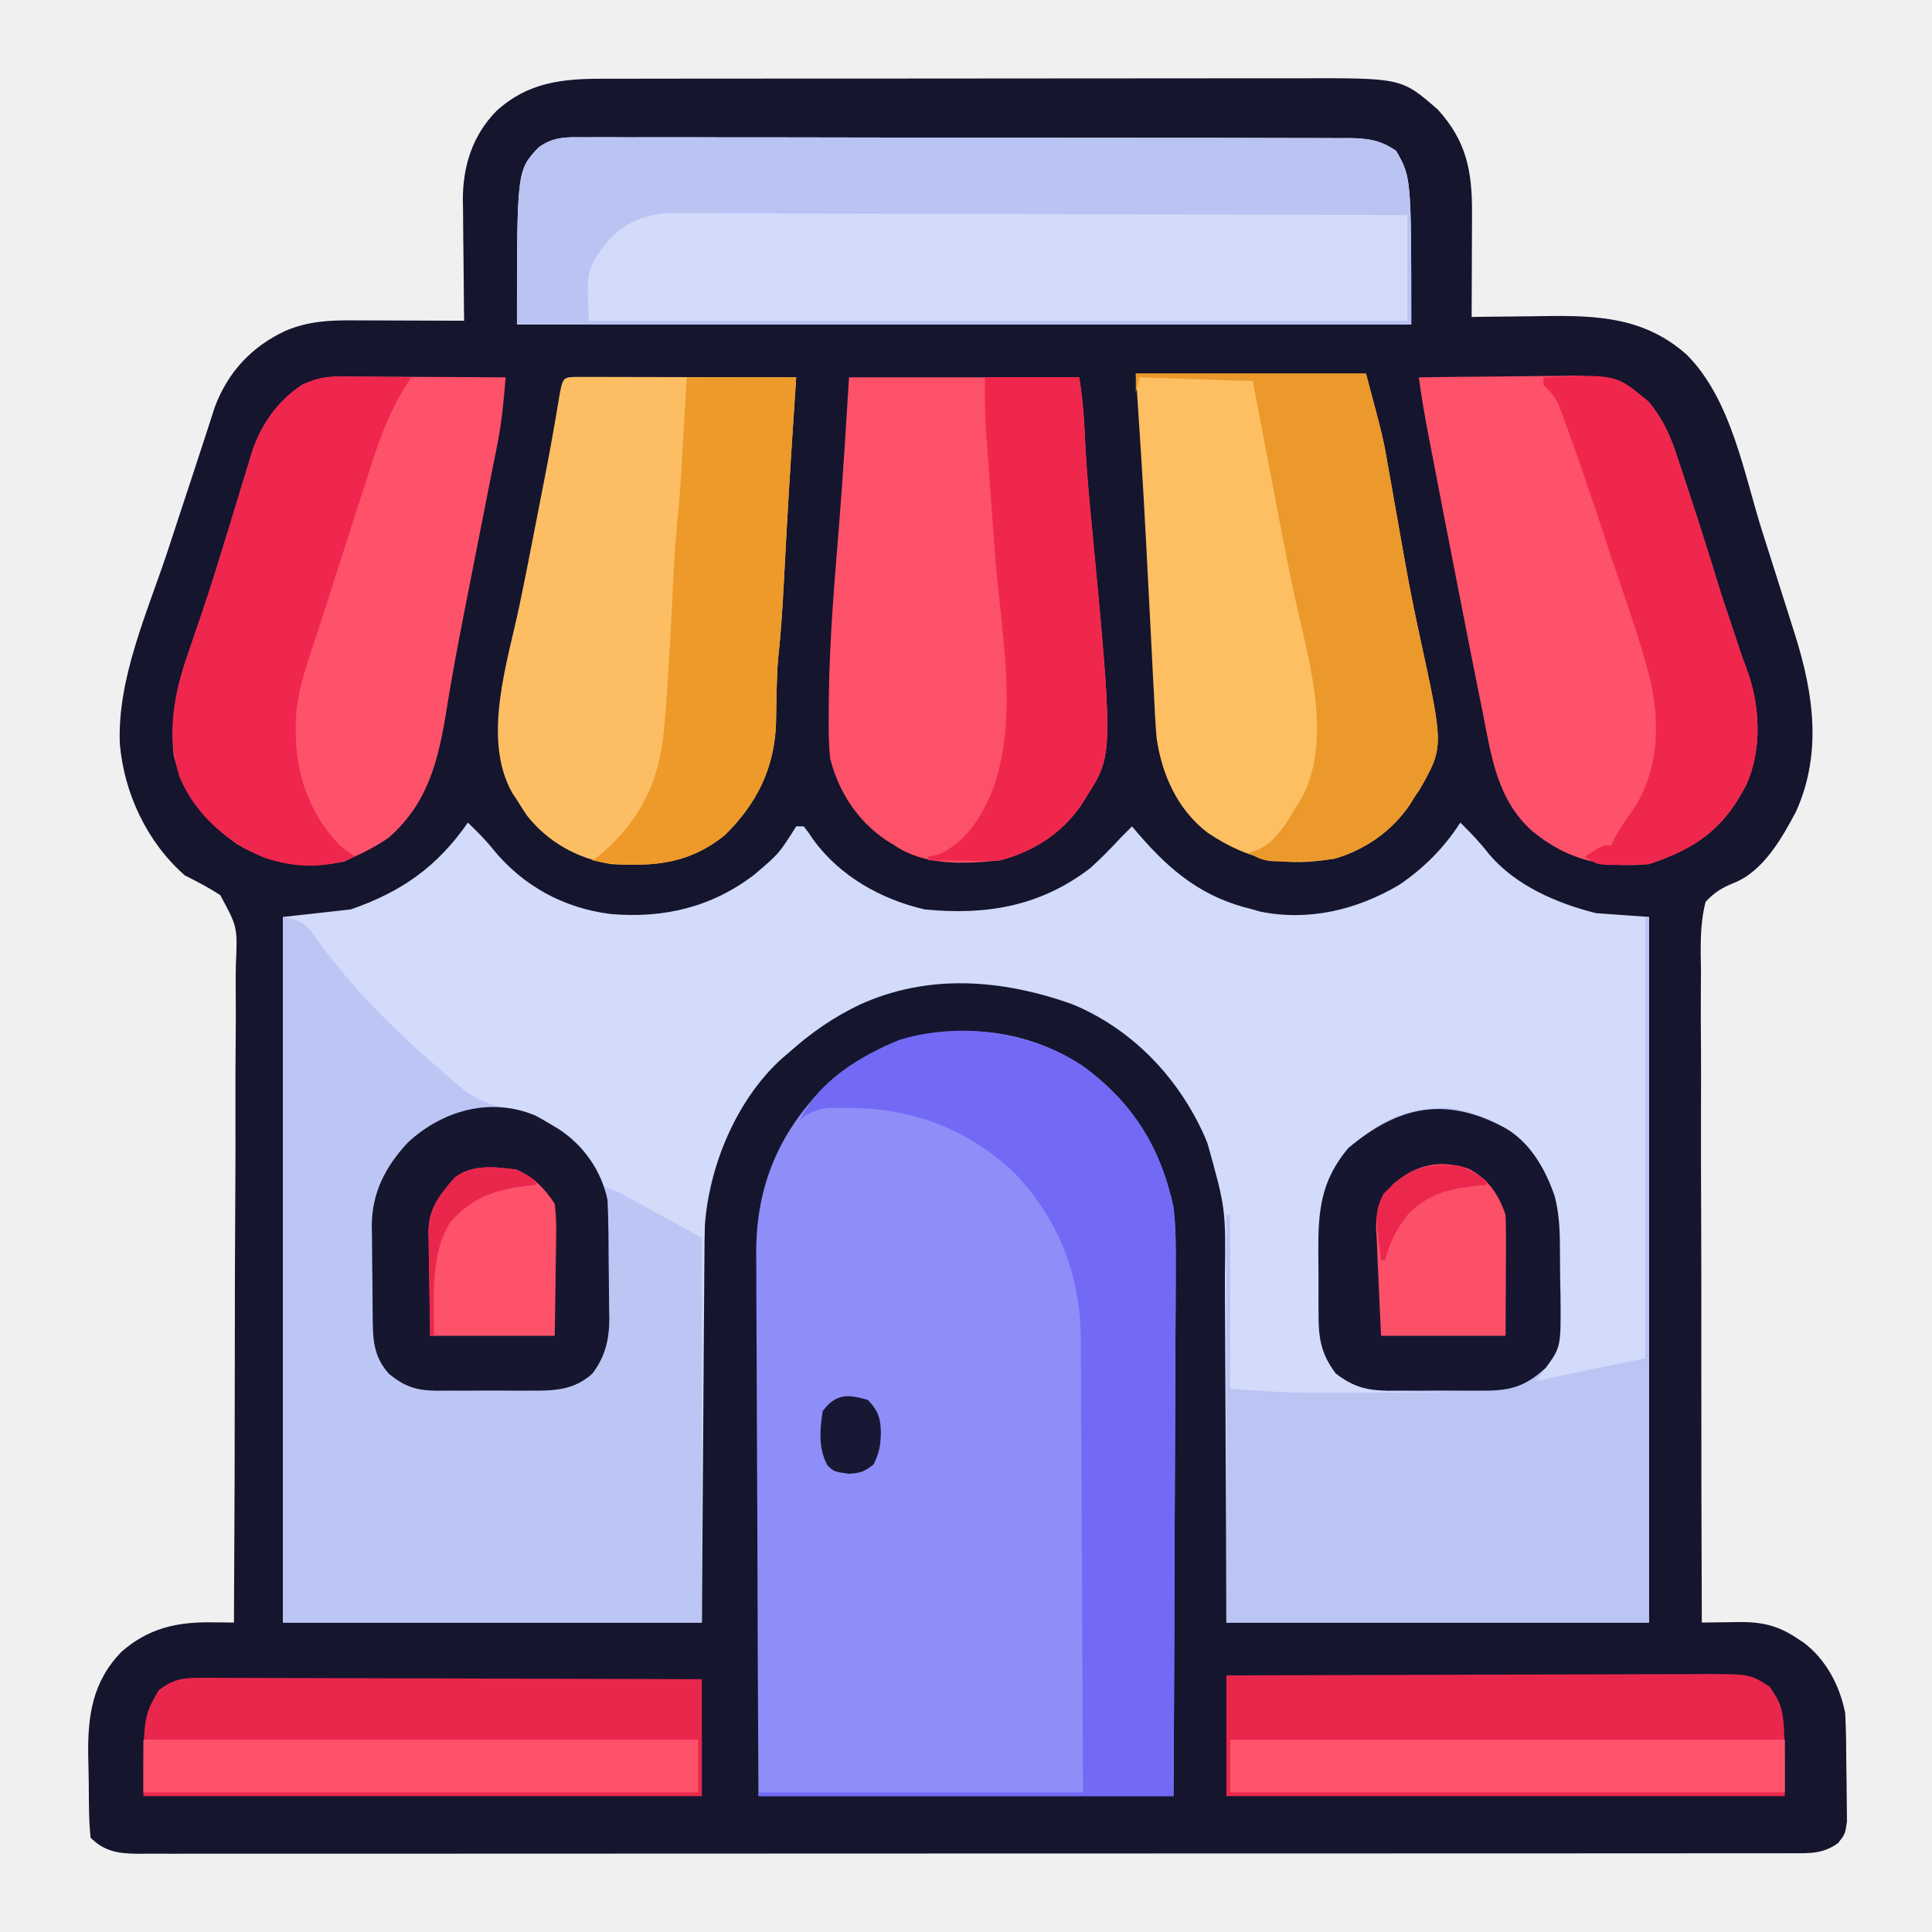
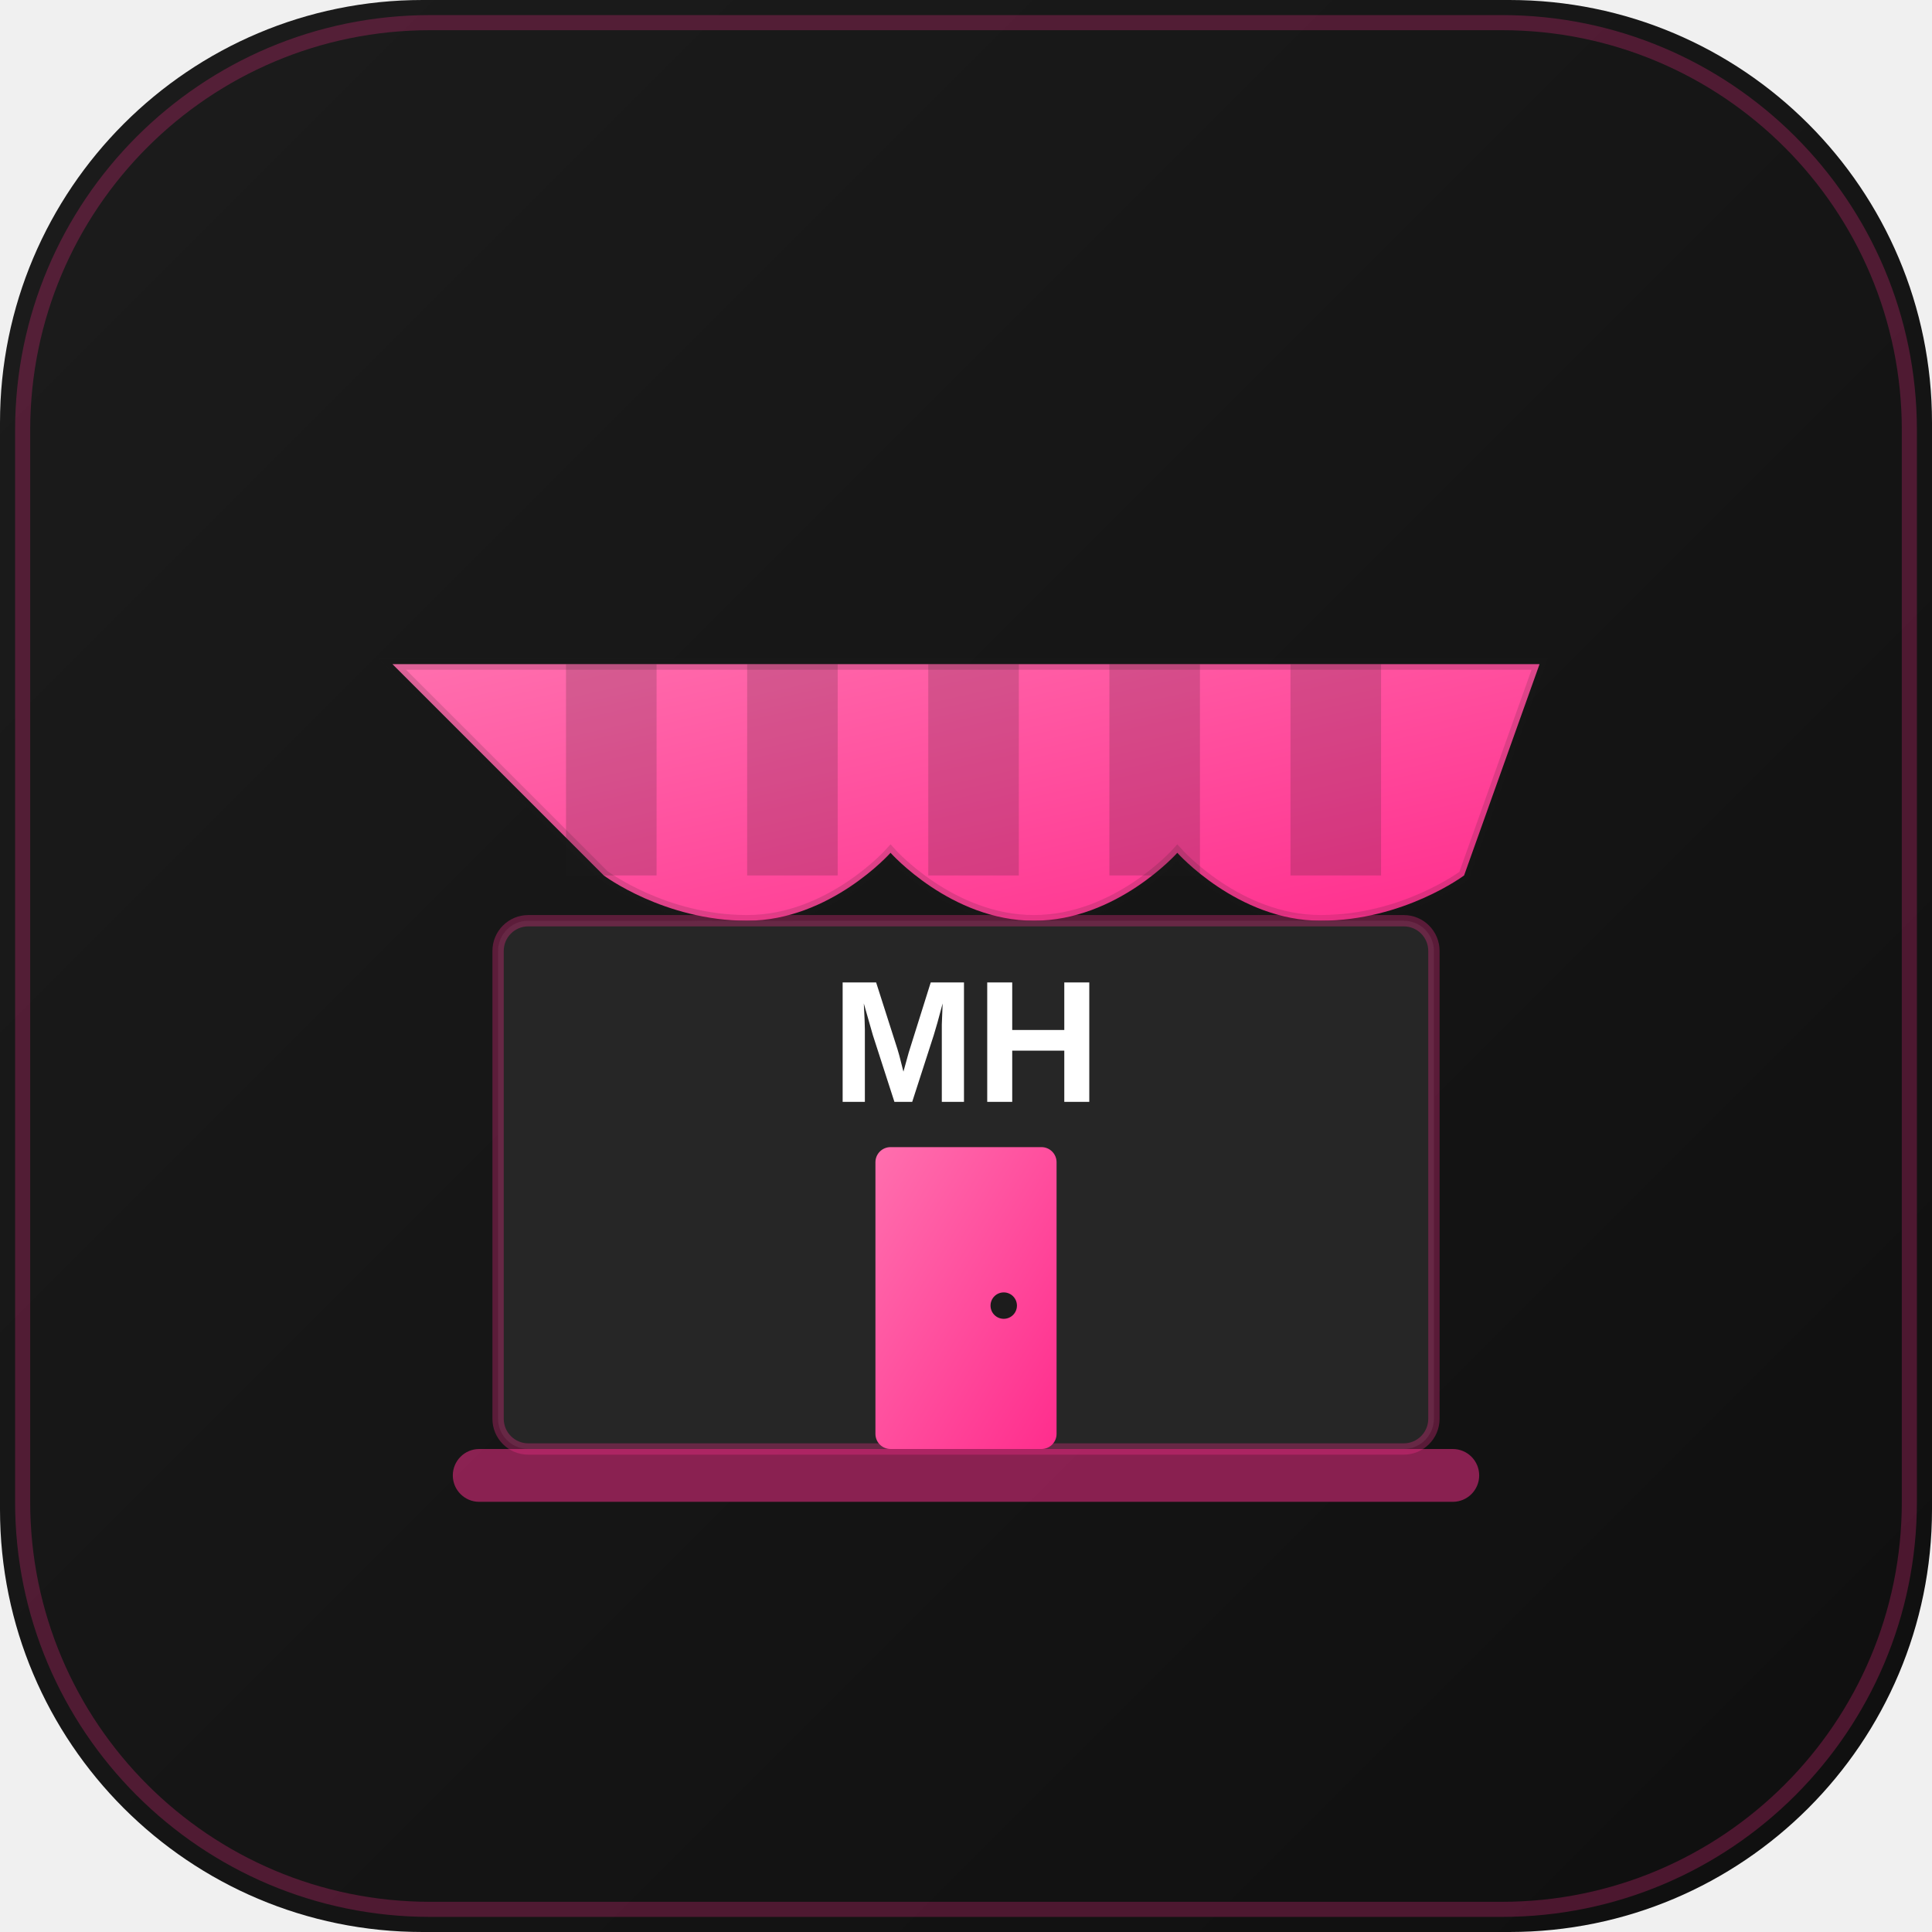
- <svg xmlns="http://www.w3.org/2000/svg" version="1.1" width="512" height="512">
-   <path d="M0 0 C1.291 -0.003 1.291 -0.003 2.608 -0.007 C5.479 -0.013 8.349 -0.012 11.22 -0.012 C13.284 -0.015 15.347 -0.018 17.411 -0.022 C23.008 -0.031 28.605 -0.033 34.203 -0.034 C37.702 -0.034 41.201 -0.036 44.7 -0.039 C56.914 -0.048 69.129 -0.052 81.343 -0.052 C92.718 -0.051 104.093 -0.062 115.467 -0.077 C125.243 -0.09 135.018 -0.096 144.793 -0.095 C150.627 -0.095 156.461 -0.098 162.295 -0.108 C167.784 -0.118 173.273 -0.118 178.761 -0.111 C180.771 -0.11 182.781 -0.112 184.791 -0.118 C211.643 -0.194 211.643 -0.194 221.215 8.134 C228.816 16.451 230.388 24.506 230.313 35.595 C230.311 36.781 230.311 36.781 230.309 37.99 C230.303 40.496 230.29 43.003 230.278 45.509 C230.273 47.216 230.268 48.923 230.264 50.63 C230.253 54.798 230.236 58.966 230.215 63.134 C231.213 63.118 232.21 63.102 233.238 63.086 C236.995 63.031 240.752 62.997 244.51 62.969 C246.125 62.954 247.741 62.934 249.356 62.907 C263.568 62.683 276.06 63.218 287.215 73.134 C299.055 84.974 302.367 104.651 307.278 120.134 C307.991 122.373 308.706 124.613 309.42 126.852 C311.362 132.943 313.292 139.037 315.215 145.134 C315.452 145.883 315.688 146.632 315.932 147.403 C320.833 162.95 323.109 178.745 316.215 194.134 C312.502 201.184 307.494 210.061 299.711 213.117 C296.511 214.418 294.581 215.594 292.215 218.134 C290.663 224.17 290.892 230.15 290.988 236.348 C290.981 238.231 290.97 240.113 290.954 241.996 C290.925 247.102 290.956 252.205 290.999 257.311 C291.034 262.648 291.012 267.985 290.995 273.322 C290.974 283.426 291.002 293.53 291.05 303.634 C291.101 315.138 291.095 326.642 291.085 338.146 C291.065 361.809 291.117 385.471 291.215 409.134 C292.311 409.115 293.408 409.096 294.537 409.077 C295.991 409.061 297.445 409.047 298.899 409.032 C299.619 409.019 300.34 409.005 301.083 408.991 C307.03 408.947 311.28 409.864 316.215 413.134 C316.848 413.546 317.481 413.959 318.133 414.384 C324.138 418.89 327.768 425.813 329.215 433.134 C329.459 437.716 329.486 442.3 329.51 446.888 C329.522 448.385 329.542 449.883 329.572 451.38 C329.614 453.548 329.631 455.715 329.641 457.884 C329.663 459.825 329.663 459.825 329.685 461.806 C329.215 465.134 329.215 465.134 327.376 467.524 C323.389 470.493 319.57 470.276 314.817 470.262 C314.053 470.264 313.29 470.266 312.503 470.268 C309.924 470.272 307.345 470.27 304.766 470.267 C302.907 470.269 301.048 470.272 299.188 470.274 C294.063 470.28 288.937 470.28 283.811 470.279 C278.29 470.279 272.768 470.284 267.247 470.289 C256.423 470.297 245.599 470.3 234.775 470.301 C225.981 470.301 217.186 470.303 208.391 470.306 C187.534 470.314 166.676 470.32 145.819 470.319 C145.151 470.319 144.484 470.319 143.796 470.319 C140.414 470.319 137.031 470.319 133.649 470.319 C132.641 470.319 132.641 470.319 131.613 470.319 C130.254 470.319 128.896 470.319 127.537 470.319 C106.397 470.318 85.256 470.326 64.116 470.34 C40.376 470.355 16.637 470.363 -7.103 470.363 C-19.677 470.362 -32.251 470.365 -44.825 470.376 C-55.529 470.385 -66.234 470.387 -76.938 470.38 C-82.403 470.377 -87.868 470.377 -93.333 470.386 C-98.332 470.393 -103.33 470.392 -108.329 470.383 C-110.141 470.382 -111.954 470.384 -113.766 470.389 C-116.222 470.396 -118.678 470.391 -121.135 470.383 C-121.844 470.388 -122.554 470.393 -123.285 470.398 C-128.383 470.361 -132.114 469.804 -135.785 466.134 C-136.034 463.621 -136.161 461.222 -136.191 458.704 C-136.203 457.958 -136.214 457.213 -136.226 456.445 C-136.245 454.859 -136.258 453.274 -136.265 451.688 C-136.285 449.302 -136.346 446.918 -136.41 444.532 C-136.558 433.931 -135.358 424.887 -127.604 416.882 C-120.574 410.729 -113.129 408.969 -103.957 409.067 C-102.798 409.077 -101.638 409.086 -100.444 409.096 C-99.567 409.109 -98.689 409.121 -97.785 409.134 C-97.635 384.499 -97.554 359.865 -97.554 335.229 C-97.553 323.791 -97.529 312.353 -97.452 300.914 C-97.386 290.943 -97.361 280.974 -97.387 271.003 C-97.399 265.723 -97.39 260.446 -97.331 255.167 C-97.276 250.195 -97.277 245.227 -97.321 240.255 C-97.327 238.433 -97.313 236.61 -97.277 234.789 C-96.833 224.796 -96.833 224.796 -101.402 216.373 C-104.447 214.35 -107.525 212.775 -110.785 211.134 C-120.795 202.402 -126.922 189.34 -128.031 176.224 C-128.726 158.884 -120.696 141.339 -115.347 125.134 C-114.589 122.824 -113.83 120.514 -113.072 118.204 C-111.625 113.796 -110.172 109.39 -108.716 104.985 C-107.544 101.443 -106.382 97.898 -105.237 94.347 C-105.011 93.653 -104.786 92.96 -104.553 92.245 C-103.985 90.496 -103.421 88.746 -102.858 86.995 C-99.388 77.745 -93.077 70.962 -84.16 66.821 C-78.104 64.231 -72.475 63.994 -65.984 64.036 C-64.73 64.038 -64.73 64.038 -63.45 64.04 C-60.79 64.046 -58.131 64.058 -55.472 64.071 C-53.664 64.076 -51.856 64.081 -50.049 64.085 C-45.627 64.096 -41.206 64.113 -36.785 64.134 C-36.801 62.999 -36.816 61.865 -36.832 60.696 C-36.887 56.453 -36.921 52.209 -36.95 47.965 C-36.965 46.135 -36.985 44.305 -37.011 42.475 C-37.048 39.831 -37.065 37.188 -37.078 34.544 C-37.093 33.737 -37.109 32.931 -37.125 32.1 C-37.127 23.175 -34.59 15.023 -28.218 8.54 C-19.907 0.954 -10.814 -0.021 0 0 Z " fill="#15152E" transform="translate(159.7849,20.86629)" />
-   <path d="M0 0 C2.287 2.217 4.504 4.384 6.504 6.867 C14.437 16.692 25.411 22.73 37.994 24.239 C51.891 25.405 64.602 22.432 75.844 13.832 C82.445 8.235 82.445 8.235 87 1 C87.66 1 88.32 1 89 1 C90.191 2.504 90.191 2.504 91.562 4.562 C98.609 14.22 109.468 20.307 121 23 C137.333 24.623 151.766 22.209 165 12 C167.817 9.458 170.43 6.788 173 4 C173.995 2.995 174.994 1.994 176 1 C176.666 1.785 177.333 2.57 178.02 3.379 C186.544 13.191 195.07 20.004 208 23 C208.899 23.273 208.899 23.273 209.816 23.551 C222.807 26.223 235.575 23.142 246.84 16.477 C253.457 11.954 258.662 6.716 263 0 C265.763 2.682 268.264 5.334 270.625 8.375 C277.716 16.721 288.575 21.394 299 24 C305.93 24.495 305.93 24.495 313 25 C313 86.71 313 148.42 313 212 C276.04 212 239.08 212 201 212 C200.961 199.882 200.961 199.882 200.922 187.52 C200.897 182.383 200.87 177.247 200.84 172.111 C200.792 163.97 200.747 155.828 200.729 147.687 C200.715 141.118 200.679 134.55 200.632 127.982 C200.617 125.484 200.609 122.985 200.608 120.487 C200.833 102.322 200.833 102.322 196 85 C195.725 84.34 195.45 83.68 195.167 82.999 C188.178 67.387 175.91 54.594 160.012 48.062 C141.444 41.512 121.993 39.932 103.699 48.308 C96.697 51.683 90.763 55.818 85 61 C84.377 61.53 83.755 62.06 83.113 62.605 C71.225 73.425 63.99 90.731 62.803 106.635 C62.717 109.441 62.687 112.242 62.681 115.049 C62.671 116.121 62.661 117.193 62.65 118.297 C62.62 121.732 62.603 125.167 62.586 128.602 C62.569 130.736 62.551 132.87 62.532 135.005 C62.47 142.878 62.423 150.752 62.375 158.625 C62.251 176.239 62.127 193.852 62 212 C25.37 212 -11.26 212 -49 212 C-49 150.29 -49 88.58 -49 25 C-40.09 24.01 -40.09 24.01 -31 23 C-17.463 18.262 -8.213 11.748 0 0 Z " fill="#D2DBFA" transform="translate(124,218)" />
-   <path d="M0 0 C13.366 9.611 20.921 21.678 24.336 37.68 C24.947 43.079 24.975 48.396 24.904 53.816 C24.902 55.356 24.903 56.895 24.906 58.434 C24.907 62.557 24.878 66.68 24.843 70.803 C24.811 75.132 24.809 79.462 24.803 83.791 C24.787 91.965 24.746 100.138 24.696 108.312 C24.629 119.374 24.603 130.437 24.574 141.499 C24.527 158.893 24.427 176.286 24.336 193.68 C-11.964 193.68 -48.264 193.68 -85.664 193.68 C-85.866 154.872 -85.866 154.872 -85.908 138.555 C-85.938 127.308 -85.973 116.061 -86.041 104.813 C-86.091 96.621 -86.123 88.428 -86.135 80.235 C-86.141 75.902 -86.156 71.569 -86.193 67.236 C-86.227 63.146 -86.237 59.058 -86.23 54.968 C-86.231 53.478 -86.241 51.987 -86.26 50.497 C-86.469 33.588 -81.131 19.338 -69.414 6.93 C-50.392 -11.062 -22.276 -14.49 0 0 Z " fill="#8E8EF8" transform="translate(286.6641,282.3203)" />
-   <path d="M0 0 C5.892 1.178 6.235 2.042 9.562 6.75 C18.37 18.778 28.768 29.228 40 39 C40.586 39.514 41.172 40.029 41.776 40.559 C50.619 48.335 50.619 48.335 61.691 51.695 C68.382 52.578 74.309 56.309 79 61 C84 67.865 84 67.865 84 71 C85.65 71.66 87.3 72.32 89 73 C96.26 76.96 103.52 80.92 111 85 C111 118.66 111 152.32 111 187 C74.37 187 37.74 187 0 187 C0 125.29 0 63.58 0 0 Z " fill="#BCC6F5" transform="translate(75,243)" />
-   <path d="M0 0 C0.891 -0.006 1.782 -0.013 2.7 -0.019 C5.681 -0.035 8.66 -0.014 11.64 0.006 C13.779 0.003 15.918 -0.003 18.057 -0.011 C23.863 -0.025 29.668 -0.008 35.474 0.016 C41.549 0.036 47.624 0.03 53.699 0.028 C63.901 0.028 74.103 0.047 84.305 0.079 C96.101 0.116 107.897 0.125 119.693 0.118 C131.039 0.112 142.385 0.123 153.731 0.142 C158.561 0.15 163.39 0.153 168.219 0.151 C173.906 0.151 179.592 0.165 185.278 0.191 C187.366 0.198 189.453 0.2 191.54 0.197 C194.389 0.193 197.237 0.208 200.085 0.227 C200.912 0.222 201.739 0.216 202.59 0.211 C207.439 0.268 210.967 0.723 215.043 3.621 C219.043 10.621 219.043 10.621 219.043 49.621 C140.833 49.621 62.623 49.621 -17.957 49.621 C-17.957 8.859 -17.957 8.859 -12.33 2.785 C-8.462 -0.178 -4.721 -0.071 0 0 Z " fill="#D2DBFA" transform="translate(154.9573,36.37854)" />
-   <path d="M0 0 C0.33 0 0.66 0 1 0 C1 61.71 1 123.42 1 187 C-35.96 187 -72.92 187 -111 187 C-111 151.36 -111 115.72 -111 79 C-110.67 79 -110.34 79 -110 79 C-110 94.18 -110 109.36 -110 125 C-102.082 125.66 -94.451 126.14 -86.547 126.098 C-85.521 126.096 -84.494 126.095 -83.437 126.093 C-80.208 126.088 -76.979 126.075 -73.75 126.062 C-71.54 126.057 -69.331 126.053 -67.121 126.049 C-61.747 126.038 -56.374 126.021 -51 126 C-51.69 125.991 -52.381 125.981 -53.092 125.972 C-56.25 125.918 -59.406 125.834 -62.562 125.75 C-64.192 125.729 -64.192 125.729 -65.854 125.707 C-72.381 125.509 -76.837 125.152 -82 121 C-85.818 115.528 -86.607 111.509 -86.566 104.918 C-86.573 104.064 -86.579 103.21 -86.585 102.329 C-86.592 100.53 -86.589 98.731 -86.576 96.931 C-86.563 94.205 -86.597 91.482 -86.635 88.756 C-86.682 77.845 -85.949 69.886 -78.688 61.25 C-70.126 54.082 -63.978 50.433 -52.457 50.617 C-44.368 51.513 -36.563 55.039 -31 61 C-25.416 68.918 -22.713 76.224 -22.594 85.988 C-22.582 86.732 -22.571 87.475 -22.559 88.241 C-22.54 89.804 -22.527 91.368 -22.52 92.932 C-22.5 95.297 -22.438 97.658 -22.375 100.021 C-22.251 109.164 -22.916 115.644 -29 123 C-27.744 122.734 -26.489 122.469 -25.195 122.195 C-23.505 121.839 -21.815 121.482 -20.125 121.125 C-18.891 120.864 -18.891 120.864 -17.633 120.598 C-16.395 120.337 -16.395 120.337 -15.133 120.07 C-14.389 119.913 -13.646 119.756 -12.879 119.594 C-8.59 118.709 -4.294 117.859 0 117 C0 78.39 0 39.78 0 0 Z " fill="#BBC5F3" transform="translate(436,243)" />
-   <path d="M0 0 C20.13 0 40.26 0 61 0 C65.59 17.212 65.59 17.212 66.965 25.211 C67.203 26.543 67.203 26.543 67.445 27.902 C67.949 30.726 68.443 33.55 68.938 36.375 C69.63 40.299 70.328 44.222 71.027 48.145 C71.197 49.096 71.366 50.047 71.54 51.027 C72.684 57.396 73.965 63.718 75.344 70.042 C81.624 98.97 81.624 98.97 75.254 110.156 C74.84 110.765 74.426 111.373 74 112 C73.576 112.691 73.152 113.382 72.715 114.094 C67.999 121.134 60.928 126.162 52.77 128.52 C39.715 130.784 30.19 129.152 19.109 121.734 C11.101 115.668 6.903 106.33 5.51 96.566 C5.192 92.687 4.978 88.81 4.805 84.922 C4.727 83.465 4.648 82.008 4.567 80.551 C4.359 76.723 4.171 72.895 3.988 69.066 C3.804 65.282 3.603 61.498 3.402 57.715 C3.166 53.238 2.93 48.761 2.703 44.284 C1.948 29.512 0.982 14.759 0 0 Z " fill="#FEBF63" transform="translate(301,99)" />
-   <path d="M0 0 C1.622 0.003 1.622 0.003 3.277 0.007 C4.498 0.007 5.719 0.007 6.978 0.007 C8.32 0.012 9.663 0.017 11.005 0.023 C12.372 0.024 13.738 0.026 15.104 0.027 C18.706 0.031 22.308 0.041 25.91 0.052 C29.583 0.062 33.256 0.066 36.929 0.071 C44.141 0.082 51.352 0.099 58.564 0.12 C58.507 0.978 58.45 1.836 58.392 2.72 C57.552 15.425 56.715 28.129 56.021 40.843 C55.977 41.645 55.933 42.447 55.888 43.274 C55.675 47.186 55.466 51.098 55.262 55.01 C54.911 61.614 54.49 68.185 53.772 74.762 C53.536 77.436 53.451 80.093 53.388 82.777 C53.352 84.217 53.352 84.217 53.316 85.687 C53.273 87.642 53.242 89.598 53.222 91.554 C52.877 103.506 48.186 113.11 39.63 121.444 C30.468 128.875 20.976 129.788 9.564 129.12 C0.67 127.669 -7.117 123.394 -12.749 116.308 C-13.673 114.931 -14.57 113.535 -15.436 112.12 C-15.85 111.5 -16.264 110.88 -16.69 110.241 C-24.773 95.85 -17.921 75.584 -14.788 60.628 C-13.182 52.955 -11.688 45.262 -10.199 37.566 C-9.764 35.324 -9.325 33.083 -8.885 30.841 C-7.743 25.004 -6.608 19.169 -5.598 13.307 C-5.462 12.521 -5.327 11.736 -5.187 10.926 C-4.928 9.412 -4.673 7.897 -4.422 6.381 C-3.364 0.166 -3.364 0.166 0 0 Z " fill="#FDBE63" transform="translate(152.4361,99.87975)" />
-   <path d="M0 0 C20.13 0 40.26 0 61 0 C61.816 4.898 62.235 9.566 62.438 14.5 C62.759 21.398 63.265 28.252 63.938 35.125 C70.116 99.851 70.116 99.851 63 111 C62.271 112.176 62.271 112.176 61.527 113.375 C56.255 120.953 48.903 125.652 40 128 C30.55 128.982 20.111 129.516 12 124 C11.309 123.576 10.618 123.152 9.906 122.715 C2.302 117.622 -2.764 109.871 -5 101 C-5.439 96.847 -5.424 92.735 -5.375 88.562 C-5.368 87.32 -5.36 86.077 -5.353 84.796 C-5.179 69.356 -3.828 53.968 -2.593 38.585 C-1.568 25.734 -0.808 12.866 0 0 Z " fill="#FD516A" transform="translate(225,100)" />
-   <path d="M0 0 C6.813 -0.102 13.627 -0.172 20.441 -0.22 C22.756 -0.24 25.071 -0.267 27.386 -0.302 C30.725 -0.351 34.063 -0.373 37.402 -0.391 C38.428 -0.411 39.453 -0.432 40.51 -0.453 C48.557 -0.456 54.674 1.18 60.875 6.438 C64.528 10.842 66.555 15.17 68.34 20.594 C68.548 21.222 68.756 21.85 68.971 22.497 C69.632 24.496 70.285 26.498 70.938 28.5 C71.371 29.813 71.805 31.125 72.24 32.438 C74.613 39.624 76.887 46.836 79.095 54.075 C80.351 58.136 81.7 62.162 83.062 66.188 C83.577 67.742 84.092 69.297 84.605 70.852 C85.379 73.181 86.181 75.477 87.051 77.773 C90.455 87.228 90.971 98.547 86.846 107.827 C80.852 119.684 73.432 124.856 61 129 C48.978 130.121 39.46 128.004 30.062 120.25 C20.706 111.957 19.16 100.151 16.875 88.5 C16.5 86.644 16.123 84.788 15.746 82.933 C14.472 76.627 13.235 70.314 12 64 C11.511 61.507 11.021 59.014 10.532 56.521 C8.059 43.899 5.608 31.273 3.188 18.641 C2.877 17.029 2.877 17.029 2.561 15.385 C1.584 10.268 0.677 5.166 0 0 Z " fill="#FE516A" transform="translate(376,100)" />
-   <path d="M0 0 C0.981 0 1.961 0 2.972 0 C4.018 0.011 5.064 0.021 6.141 0.032 C7.762 0.036 7.762 0.036 9.416 0.04 C12.86 0.051 16.303 0.077 19.747 0.102 C22.085 0.112 24.423 0.121 26.76 0.129 C32.485 0.151 38.21 0.185 43.934 0.227 C43.45 6.147 42.932 11.985 41.77 17.817 C41.539 18.995 41.307 20.173 41.069 21.387 C40.818 22.634 40.567 23.88 40.309 25.165 C40.044 26.508 39.779 27.852 39.515 29.196 C38.953 32.05 38.388 34.904 37.821 37.758 C36.454 44.641 35.105 51.527 33.761 58.415 C33.46 59.955 33.158 61.496 32.855 63.036 C31.203 71.444 29.634 79.848 28.28 88.311 C26.145 101.552 23.451 113.03 12.934 122.227 C10.051 124.221 7.13 125.795 3.934 127.227 C3.006 127.66 2.078 128.093 1.122 128.54 C-9.055 130.735 -18.348 129.225 -27.284 123.907 C-35.93 117.822 -41.667 110.612 -44.066 100.227 C-45.024 90.154 -43.23 81.856 -39.878 72.415 C-39.196 70.425 -38.522 68.433 -37.848 66.441 C-37.366 65.018 -36.881 63.596 -36.394 62.174 C-34.384 56.276 -32.535 50.336 -30.718 44.375 C-30.148 42.518 -29.577 40.661 -29.006 38.804 C-28.164 36.067 -27.327 33.328 -26.505 30.584 C-25.733 28.014 -24.94 25.45 -24.144 22.887 C-23.922 22.13 -23.7 21.373 -23.472 20.593 C-21.092 13.06 -16.7 6.65 -10.066 2.227 C-6.568 0.599 -3.848 -0.02 0 0 Z " fill="#FE516A" transform="translate(90.06567,99.77295)" />
-   <path d="M0 0 C13.366 9.611 20.921 21.678 24.336 37.68 C24.947 43.079 24.975 48.396 24.904 53.816 C24.902 55.356 24.903 56.895 24.906 58.434 C24.907 62.557 24.878 66.68 24.843 70.803 C24.811 75.132 24.809 79.462 24.803 83.791 C24.787 91.965 24.746 100.138 24.696 108.312 C24.629 119.374 24.603 130.437 24.574 141.499 C24.527 158.893 24.427 176.286 24.336 193.68 C-11.964 193.68 -48.264 193.68 -85.664 193.68 C-85.664 193.35 -85.664 193.02 -85.664 192.68 C-57.284 192.68 -28.904 192.68 0.336 192.68 C0.245 169.867 0.245 169.867 0.127 147.055 C0.073 137.745 0.021 128.436 -0.01 119.127 C-0.034 112.346 -0.067 105.564 -0.113 98.783 C-0.137 95.197 -0.155 91.61 -0.162 88.024 C-0.169 84.008 -0.199 79.992 -0.232 75.976 C-0.23 74.803 -0.229 73.631 -0.227 72.423 C-0.417 55.617 -6.055 40.952 -17.664 28.68 C-30.028 16.984 -44.288 11.494 -61.102 11.305 C-61.979 11.291 -62.856 11.277 -63.76 11.262 C-68.747 11.278 -68.747 11.278 -73.262 13.203 C-73.956 13.934 -73.956 13.934 -74.664 14.68 C-70.019 4.257 -58.475 -2.622 -48.289 -6.758 C-32.268 -11.583 -13.946 -9.071 0 0 Z " fill="#726AF5" transform="translate(286.6641,282.3203)" />
-   <path d="M0 0 C0.891 -0.006 1.782 -0.013 2.7 -0.019 C5.681 -0.035 8.66 -0.014 11.64 0.006 C13.779 0.003 15.918 -0.003 18.057 -0.011 C23.863 -0.025 29.668 -0.008 35.474 0.016 C41.549 0.036 47.624 0.03 53.699 0.028 C63.901 0.028 74.103 0.047 84.305 0.079 C96.101 0.116 107.897 0.125 119.693 0.118 C131.039 0.112 142.385 0.123 153.731 0.142 C158.561 0.15 163.39 0.153 168.219 0.151 C173.906 0.151 179.592 0.165 185.278 0.191 C187.366 0.198 189.453 0.2 191.54 0.197 C194.389 0.193 197.237 0.208 200.085 0.227 C200.912 0.222 201.739 0.216 202.59 0.211 C207.439 0.268 210.967 0.723 215.043 3.621 C219.043 10.621 219.043 10.621 219.043 49.621 C140.833 49.621 62.623 49.621 -17.957 49.621 C-17.957 8.859 -17.957 8.859 -12.33 2.785 C-8.462 -0.178 -4.721 -0.071 0 0 Z M5.668 28.121 C5.206 28.689 4.745 29.256 4.269 29.84 C-0.448 36.691 1.043 38.513 1.043 48.621 C72.653 48.621 144.263 48.621 218.043 48.621 C218.043 39.381 218.043 30.141 218.043 20.621 C191.974 20.529 165.905 20.457 139.836 20.414 C127.731 20.394 115.627 20.365 103.523 20.32 C92.972 20.28 82.422 20.254 71.871 20.245 C66.285 20.24 60.699 20.228 55.113 20.199 C49.853 20.171 44.594 20.163 39.334 20.169 C37.406 20.168 35.477 20.16 33.549 20.145 C30.911 20.125 28.274 20.13 25.635 20.14 C24.497 20.123 24.497 20.123 23.336 20.105 C16.447 20.182 10.032 22.571 5.668 28.121 Z " fill="#BAC4F2" transform="translate(154.9573,36.37854)" />
-   <path d="M0 0 C17.742 -0.068 35.483 -0.123 53.225 -0.155 C61.463 -0.171 69.701 -0.192 77.939 -0.226 C85.121 -0.256 92.302 -0.276 99.484 -0.282 C103.285 -0.286 107.087 -0.295 110.888 -0.317 C114.469 -0.338 118.05 -0.344 121.631 -0.339 C123.566 -0.341 125.5 -0.357 127.435 -0.373 C138.76 -0.333 138.76 -0.333 144 3 C148 9 148 9 148 32 C99.16 32 50.32 32 0 32 C0 21.44 0 10.88 0 0 Z " fill="#E9274D" transform="translate(325,444)" />
-   <path d="M0 0 C1.176 -0.004 2.353 -0.008 3.565 -0.012 C4.847 -0.002 6.129 0.009 7.449 0.02 C8.819 0.021 10.189 0.021 11.56 0.019 C15.272 0.018 18.984 0.036 22.697 0.057 C26.579 0.075 30.462 0.077 34.344 0.081 C41.693 0.09 49.041 0.115 56.39 0.145 C64.758 0.178 73.125 0.195 81.493 0.21 C98.702 0.241 115.912 0.296 133.122 0.361 C133.122 10.591 133.122 20.821 133.122 31.361 C84.282 31.361 35.442 31.361 -14.878 31.361 C-14.878 10.361 -14.878 10.361 -10.878 3.361 C-7.272 0.462 -4.567 -0.012 0 0 Z " fill="#E9274D" transform="translate(52.87825,444.6392)" />
-   <path d="M0 0 C6.621 3.87 10.68 11.05 13.058 18.165 C14.045 22.185 14.34 25.947 14.371 30.059 C14.385 31.181 14.385 31.181 14.398 32.325 C14.413 33.898 14.422 35.47 14.426 37.042 C14.437 39.428 14.487 41.812 14.537 44.197 C14.688 57.938 14.688 57.938 10.664 63.477 C5.058 68.607 1.033 69.602 -6.309 69.531 C-7.194 69.535 -8.078 69.539 -8.99 69.543 C-10.855 69.546 -12.72 69.538 -14.585 69.521 C-17.426 69.5 -20.263 69.521 -23.104 69.547 C-24.922 69.544 -26.74 69.539 -28.559 69.531 C-29.821 69.543 -29.821 69.543 -31.11 69.556 C-36.887 69.465 -40.358 68.532 -45 65 C-49.015 59.681 -49.607 55.464 -49.566 48.918 C-49.573 48.064 -49.579 47.21 -49.585 46.329 C-49.592 44.53 -49.589 42.731 -49.576 40.931 C-49.563 38.205 -49.597 35.482 -49.635 32.756 C-49.682 21.845 -48.949 13.886 -41.688 5.25 C-28.394 -5.88 -15.967 -8.67 0 0 Z " fill="#171630" transform="translate(399,299)" />
-   <path d="M0 0 C1.399 0.748 2.776 1.54 4.125 2.375 C4.822 2.788 5.52 3.2 6.238 3.625 C12.822 7.989 17.486 14.598 19.125 22.375 C19.256 25.19 19.337 27.981 19.363 30.797 C19.371 31.616 19.379 32.435 19.388 33.278 C19.402 35.01 19.412 36.741 19.42 38.473 C19.432 40.234 19.452 41.995 19.482 43.756 C19.525 46.311 19.541 48.866 19.551 51.422 C19.568 52.199 19.586 52.977 19.604 53.778 C19.582 59.364 18.533 63.852 15.125 68.375 C10.314 72.791 4.939 72.966 -1.316 72.906 C-2.202 72.91 -3.088 72.914 -4.001 72.918 C-5.864 72.921 -7.727 72.913 -9.591 72.896 C-12.433 72.875 -15.273 72.896 -18.115 72.922 C-19.932 72.919 -21.749 72.914 -23.566 72.906 C-24.832 72.918 -24.832 72.918 -26.124 72.931 C-31.516 72.846 -34.582 71.929 -38.875 68.375 C-43.078 63.592 -43.057 58.991 -43.113 52.867 C-43.121 52.027 -43.129 51.187 -43.138 50.322 C-43.152 48.541 -43.162 46.761 -43.17 44.98 C-43.182 43.171 -43.202 41.361 -43.232 39.552 C-43.275 36.928 -43.291 34.304 -43.301 31.68 C-43.318 30.882 -43.336 30.085 -43.354 29.264 C-43.32 20.431 -39.74 13.558 -33.805 7.164 C-24.655 -1.319 -11.929 -4.988 0 0 Z " fill="#17162F" transform="translate(141.875,295.625)" />
-   <path d="M0 0 C1.6 0.01 1.6 0.01 3.232 0.02 C4.887 0.045 4.887 0.045 6.574 0.07 C7.696 0.079 8.818 0.088 9.975 0.098 C12.737 0.121 15.499 0.156 18.262 0.195 C17.691 1.05 17.691 1.05 17.11 1.922 C12.76 8.754 10.129 15.6 7.695 23.297 C7.294 24.532 6.893 25.767 6.479 27.04 C5.419 30.302 4.375 33.568 3.333 36.836 C2.286 40.114 1.223 43.387 0.162 46.66 C-1.822 52.787 -3.78 58.921 -5.732 65.058 C-6.611 67.797 -7.508 70.528 -8.419 73.256 C-10.704 80.157 -12.597 86.559 -12.363 93.883 C-12.349 94.675 -12.335 95.468 -12.321 96.284 C-11.893 106.785 -8.087 116.564 -0.738 124.195 C0.574 125.223 1.903 126.231 3.262 127.195 C-4.315 130.563 -12.745 130.155 -20.488 127.57 C-30.478 123.465 -38.959 116.147 -43.176 106.07 C-46.785 94.317 -44.562 83.679 -40.551 72.383 C-39.869 70.393 -39.194 68.402 -38.52 66.409 C-38.038 64.986 -37.554 63.564 -37.067 62.143 C-35.057 56.244 -33.208 50.304 -31.391 44.344 C-30.82 42.487 -30.249 40.63 -29.678 38.773 C-28.837 36.035 -28 33.296 -27.177 30.552 C-26.405 27.982 -25.613 25.418 -24.816 22.855 C-24.595 22.098 -24.373 21.341 -24.145 20.561 C-21.765 13.028 -17.373 6.618 -10.738 2.195 C-7.012 0.425 -4.112 -0.044 0 0 Z " fill="#EF264D" transform="translate(90.73828,99.80469)" />
-   <path d="M0 0 C20.13 0 40.26 0 61 0 C65.59 17.212 65.59 17.212 66.965 25.211 C67.203 26.543 67.203 26.543 67.445 27.902 C67.949 30.726 68.443 33.55 68.938 36.375 C69.63 40.299 70.328 44.222 71.027 48.145 C71.197 49.096 71.366 50.047 71.54 51.027 C72.684 57.396 73.965 63.718 75.344 70.042 C81.624 98.97 81.624 98.97 75.254 110.156 C74.84 110.765 74.426 111.373 74 112 C73.576 112.691 73.152 113.382 72.715 114.094 C67.986 121.154 60.946 126.087 52.805 128.535 C48.907 129.181 45.071 129.284 41.125 129.312 C40.375 129.318 39.625 129.324 38.852 129.33 C35.053 129.279 33.229 129.153 30 127 C30.846 126.711 31.691 126.422 32.562 126.125 C37.599 123.589 40.202 118.701 43 114 C43.44 113.27 43.879 112.541 44.332 111.789 C52.462 95.414 45.152 73.85 41.643 57.005 C39.535 46.848 37.611 36.656 35.674 26.465 C34.891 22.349 34.104 18.232 33.316 14.116 C32.543 10.078 31.772 6.039 31 2 C16.15 1.505 16.15 1.505 1 1 C0.67 2.32 0.34 3.64 0 5 C0 3.35 0 1.7 0 0 Z " fill="#EB992B" transform="translate(301,99)" />
-   <path d="M0 0 C9.57 0 19.14 0 29 0 C28.711 4.372 28.422 8.745 28.125 13.25 C27.526 22.405 26.957 31.561 26.457 40.723 C26.413 41.525 26.369 42.327 26.324 43.154 C26.111 47.065 25.902 50.977 25.698 54.89 C25.347 61.494 24.926 68.065 24.208 74.641 C23.972 77.316 23.887 79.972 23.824 82.656 C23.788 84.097 23.788 84.097 23.752 85.566 C23.709 87.522 23.678 89.478 23.658 91.434 C23.313 103.386 18.622 112.99 10.066 121.324 C3.104 126.97 -4.136 129.144 -12.938 129.125 C-14.143 129.128 -15.348 129.13 -16.59 129.133 C-19.532 129.018 -22.145 128.683 -25 128 C-24.319 127.505 -23.639 127.01 -22.938 126.5 C-12.21 117.37 -7.154 106.875 -6 92.938 C-5.92 92.019 -5.839 91.101 -5.756 90.155 C-4.814 78.762 -4.262 67.339 -3.697 55.922 C-3.359 49.155 -2.998 42.415 -2.257 35.678 C-1.626 29.094 -1.323 22.477 -0.938 15.875 C-0.846 14.331 -0.754 12.786 -0.662 11.242 C-0.439 7.495 -0.22 3.747 0 0 Z " fill="#ED9A2B" transform="translate(182,100)" />
-   <path d="M0 0 C19.278 -0.852 19.278 -0.852 27.875 6.438 C31.528 10.842 33.555 15.17 35.34 20.594 C35.548 21.222 35.756 21.85 35.971 22.497 C36.632 24.496 37.285 26.498 37.938 28.5 C38.371 29.813 38.805 31.125 39.24 32.438 C41.613 39.624 43.887 46.836 46.095 54.075 C47.351 58.136 48.7 62.162 50.062 66.188 C50.577 67.742 51.092 69.297 51.605 70.852 C52.379 73.181 53.181 75.477 54.051 77.773 C57.455 87.228 57.971 98.547 53.846 107.827 C47.852 119.684 40.432 124.856 28 129 C25.669 129.12 23.334 129.175 21 129.188 C19.762 129.202 18.525 129.216 17.25 129.23 C14 129 14 129 11 127 C15.75 124 15.75 124 18 124 C18.404 123.141 18.404 123.141 18.816 122.266 C20.428 119.181 22.446 116.439 24.465 113.609 C30.738 102.946 30.899 91.212 28.161 79.372 C25.726 70.203 22.624 61.225 19.557 52.253 C18.316 48.6 17.113 44.935 15.904 41.271 C12.52 31.057 9.104 20.856 5.37 10.763 C4.986 9.725 4.603 8.687 4.208 7.617 C3.051 5.111 1.978 3.851 0 2 C0 1.34 0 0.68 0 0 Z " fill="#EF274D" transform="translate(409,100)" />
-   <path d="M0 0 C8.25 0 16.5 0 25 0 C25.816 4.898 26.235 9.566 26.438 14.5 C26.759 21.398 27.265 28.252 27.938 35.125 C34.116 99.851 34.116 99.851 27 111 C26.271 112.176 26.271 112.176 25.527 113.375 C20.28 120.918 12.893 125.722 4 128 C0.703 128.226 -2.572 128.19 -5.875 128.125 C-6.754 128.116 -7.633 128.107 -8.539 128.098 C-10.693 128.074 -12.846 128.038 -15 128 C-15 127.67 -15 127.34 -15 127 C-13.762 126.783 -13.762 126.783 -12.5 126.562 C-5.114 123.265 -1.118 116.902 1.938 109.625 C9.2 90.571 4.168 66.814 2.682 46.775 C2.2 40.261 1.729 33.747 1.261 27.232 C1.098 24.983 0.93 22.733 0.762 20.484 C0.661 19.094 0.56 17.704 0.459 16.314 C0.326 14.516 0.326 14.516 0.19 12.681 C-0.028 8.459 0 4.228 0 0 Z " fill="#F0274D" transform="translate(261,100)" />
-   <path d="M0 0 C48.51 0 97.02 0 147 0 C147 4.62 147 9.24 147 14 C98.49 14 49.98 14 0 14 C0 9.38 0 4.76 0 0 Z " fill="#FF526B" transform="translate(326,461)" />
-   <path d="M0 0 C48.51 0 97.02 0 147 0 C147 4.62 147 9.24 147 14 C98.49 14 49.98 14 0 14 C0 9.38 0 4.76 0 0 Z " fill="#FE516A" transform="translate(38,461)" />
-   <path d="M0 0 C5.238 2.744 8.026 6.817 9.859 12.316 C9.944 14.757 9.976 17.169 9.957 19.609 C9.955 20.901 9.952 22.193 9.949 23.524 C9.94 25.167 9.931 26.811 9.922 28.504 C9.901 33.722 9.881 38.94 9.859 44.316 C-1.031 44.316 -11.921 44.316 -23.141 44.316 C-23.376 39.584 -23.598 34.854 -23.788 30.12 C-23.856 28.511 -23.932 26.903 -24.015 25.295 C-24.134 22.977 -24.226 20.659 -24.312 18.34 C-24.355 17.627 -24.398 16.914 -24.441 16.18 C-24.595 11.024 -23.37 8.28 -20.141 4.316 C-14.125 -0.983 -7.886 -2.518 0 0 Z " fill="#FC5069" transform="translate(389.1406,309.6836)" />
-   <path d="M0 0 C4.504 2.134 7.284 4.845 10 9 C10.343 11.855 10.47 14.304 10.391 17.145 C10.385 17.914 10.379 18.684 10.373 19.477 C10.351 21.923 10.301 24.367 10.25 26.812 C10.23 28.476 10.212 30.139 10.195 31.803 C10.155 35.87 10.076 39.933 10 44 C-0.89 44 -11.78 44 -23 44 C-23.082 38.679 -23.165 33.358 -23.25 27.875 C-23.286 26.207 -23.323 24.539 -23.36 22.82 C-23.372 21.481 -23.382 20.143 -23.391 18.805 C-23.411 18.123 -23.432 17.441 -23.453 16.739 C-23.457 10.244 -20.607 6.895 -16.562 2.125 C-11.892 -1.566 -5.579 -0.768 0 0 Z " fill="#FE516A" transform="translate(137,310)" />
-   <path d="M0 0 C2.767 2.882 3.431 4.98 3.438 8.938 C3.313 12.314 2.99 14.02 1.5 17.125 C-1.092 19.069 -1.951 19.373 -5.062 19.562 C-9 19 -9 19 -10.715 17.34 C-13.166 12.878 -12.721 7.926 -12 3 C-8.575 -1.671 -5.356 -1.587 0 0 Z " fill="#181835" transform="translate(230,371)" />
-   <path d="M0 0 C2.707 1.062 4.608 2.299 7 4 C7 4.33 7 4.66 7 5 C6.154 5.075 5.309 5.15 4.438 5.227 C-3.222 6.114 -8.565 7.363 -14 13 C-17.012 16.804 -18.67 20.346 -20 25 C-20.33 25 -20.66 25 -21 25 C-22.597 12.331 -22.597 12.331 -20.375 7.375 C-13.734 0.734 -9.348 -0.989 0 0 Z " fill="#EC274D" transform="translate(387,309)" />
-   <path d="M0 0 C2.902 1.469 2.902 1.469 5 3 C5 3.33 5 3.66 5 4 C4.238 4.075 3.476 4.15 2.691 4.227 C-5.81 5.309 -11.866 7.321 -17.629 13.844 C-23.108 22.461 -21.934 34.144 -22 44 C-22.33 44 -22.66 44 -23 44 C-23.099 39.41 -23.172 34.821 -23.22 30.23 C-23.24 28.671 -23.267 27.111 -23.302 25.552 C-23.351 23.303 -23.373 21.054 -23.391 18.805 C-23.411 18.114 -23.432 17.423 -23.453 16.711 C-23.456 10.23 -20.597 6.883 -16.562 2.125 C-11.986 -1.513 -5.485 -0.824 0 0 Z " fill="#E9274D" transform="translate(137,310)" />
+ <svg xmlns="http://www.w3.org/2000/svg" viewBox="0 0 512 512" width="512" height="512">
+   <defs>
+     <linearGradient id="bg" x1="0" y1="0" x2="1" y2="1">
+       <stop offset="0%" stop-color="#1C1C1C" />
+       <stop offset="100%" stop-color="#0F0F0F" />
+     </linearGradient>
+     <linearGradient id="pink" x1="0" y1="0" x2="1" y2="1">
+       <stop offset="0%" stop-color="#FF6FAE" />
+       <stop offset="100%" stop-color="#FF2D8D" />
+     </linearGradient>
+   </defs>
+   <rect width="512" height="512" rx="112" fill="url(#bg)" />
+   <rect x="6" y="6" width="500" height="500" rx="108" fill="none" stroke="#FF2D8D" stroke-opacity="0.25" stroke-width="4" />
+   <path d="M104 176 L408 176 L388 232 C388 232 372 244 350 244 C328 244 312 226 312 226 C312 226 296 244 274 244 C252 244 236 226 236 226 C236 226 220 244 198 244 C176 244 160 232 160 232 Z" fill="url(#pink)" />
+   <path d="M104 176 L408 176 L388 232 C388 232 372 244 350 244 C328 244 312 226 312 226 C312 226 296 244 274 244 C252 244 236 226 236 226 C236 226 220 244 198 244 C176 244 160 232 160 232 Z" fill="none" stroke="#1C1C1C" stroke-width="3" opacity="0.15" />
+   <g fill="#1C1C1C" opacity="0.18">
+     <rect x="150" y="176" width="24" height="56" />
+     <rect x="198" y="176" width="24" height="56" />
+     <rect x="246" y="176" width="24" height="56" />
+     <rect x="294" y="176" width="24" height="56" />
+     <rect x="342" y="176" width="24" height="56" />
+   </g>
+   <rect x="132" y="244" width="248" height="140" rx="8" fill="#262626" />
+   <rect x="132" y="244" width="248" height="140" rx="8" fill="none" stroke="#FF2D8D" stroke-opacity="0.3" stroke-width="3" />
+   <rect x="232" y="304" width="48" height="80" rx="4" fill="url(#pink)" />
+   <circle cx="266" cy="346" r="3.5" fill="#1C1C1C" />
+   <text x="256" y="292" text-anchor="middle" font-family="Arial, Helvetica, sans-serif" font-weight="900" font-size="46" fill="#FFFFFF">MH</text>
+   <rect x="120" y="384" width="272" height="14" rx="7" fill="#FF2D8D" opacity="0.5" />
</svg>
